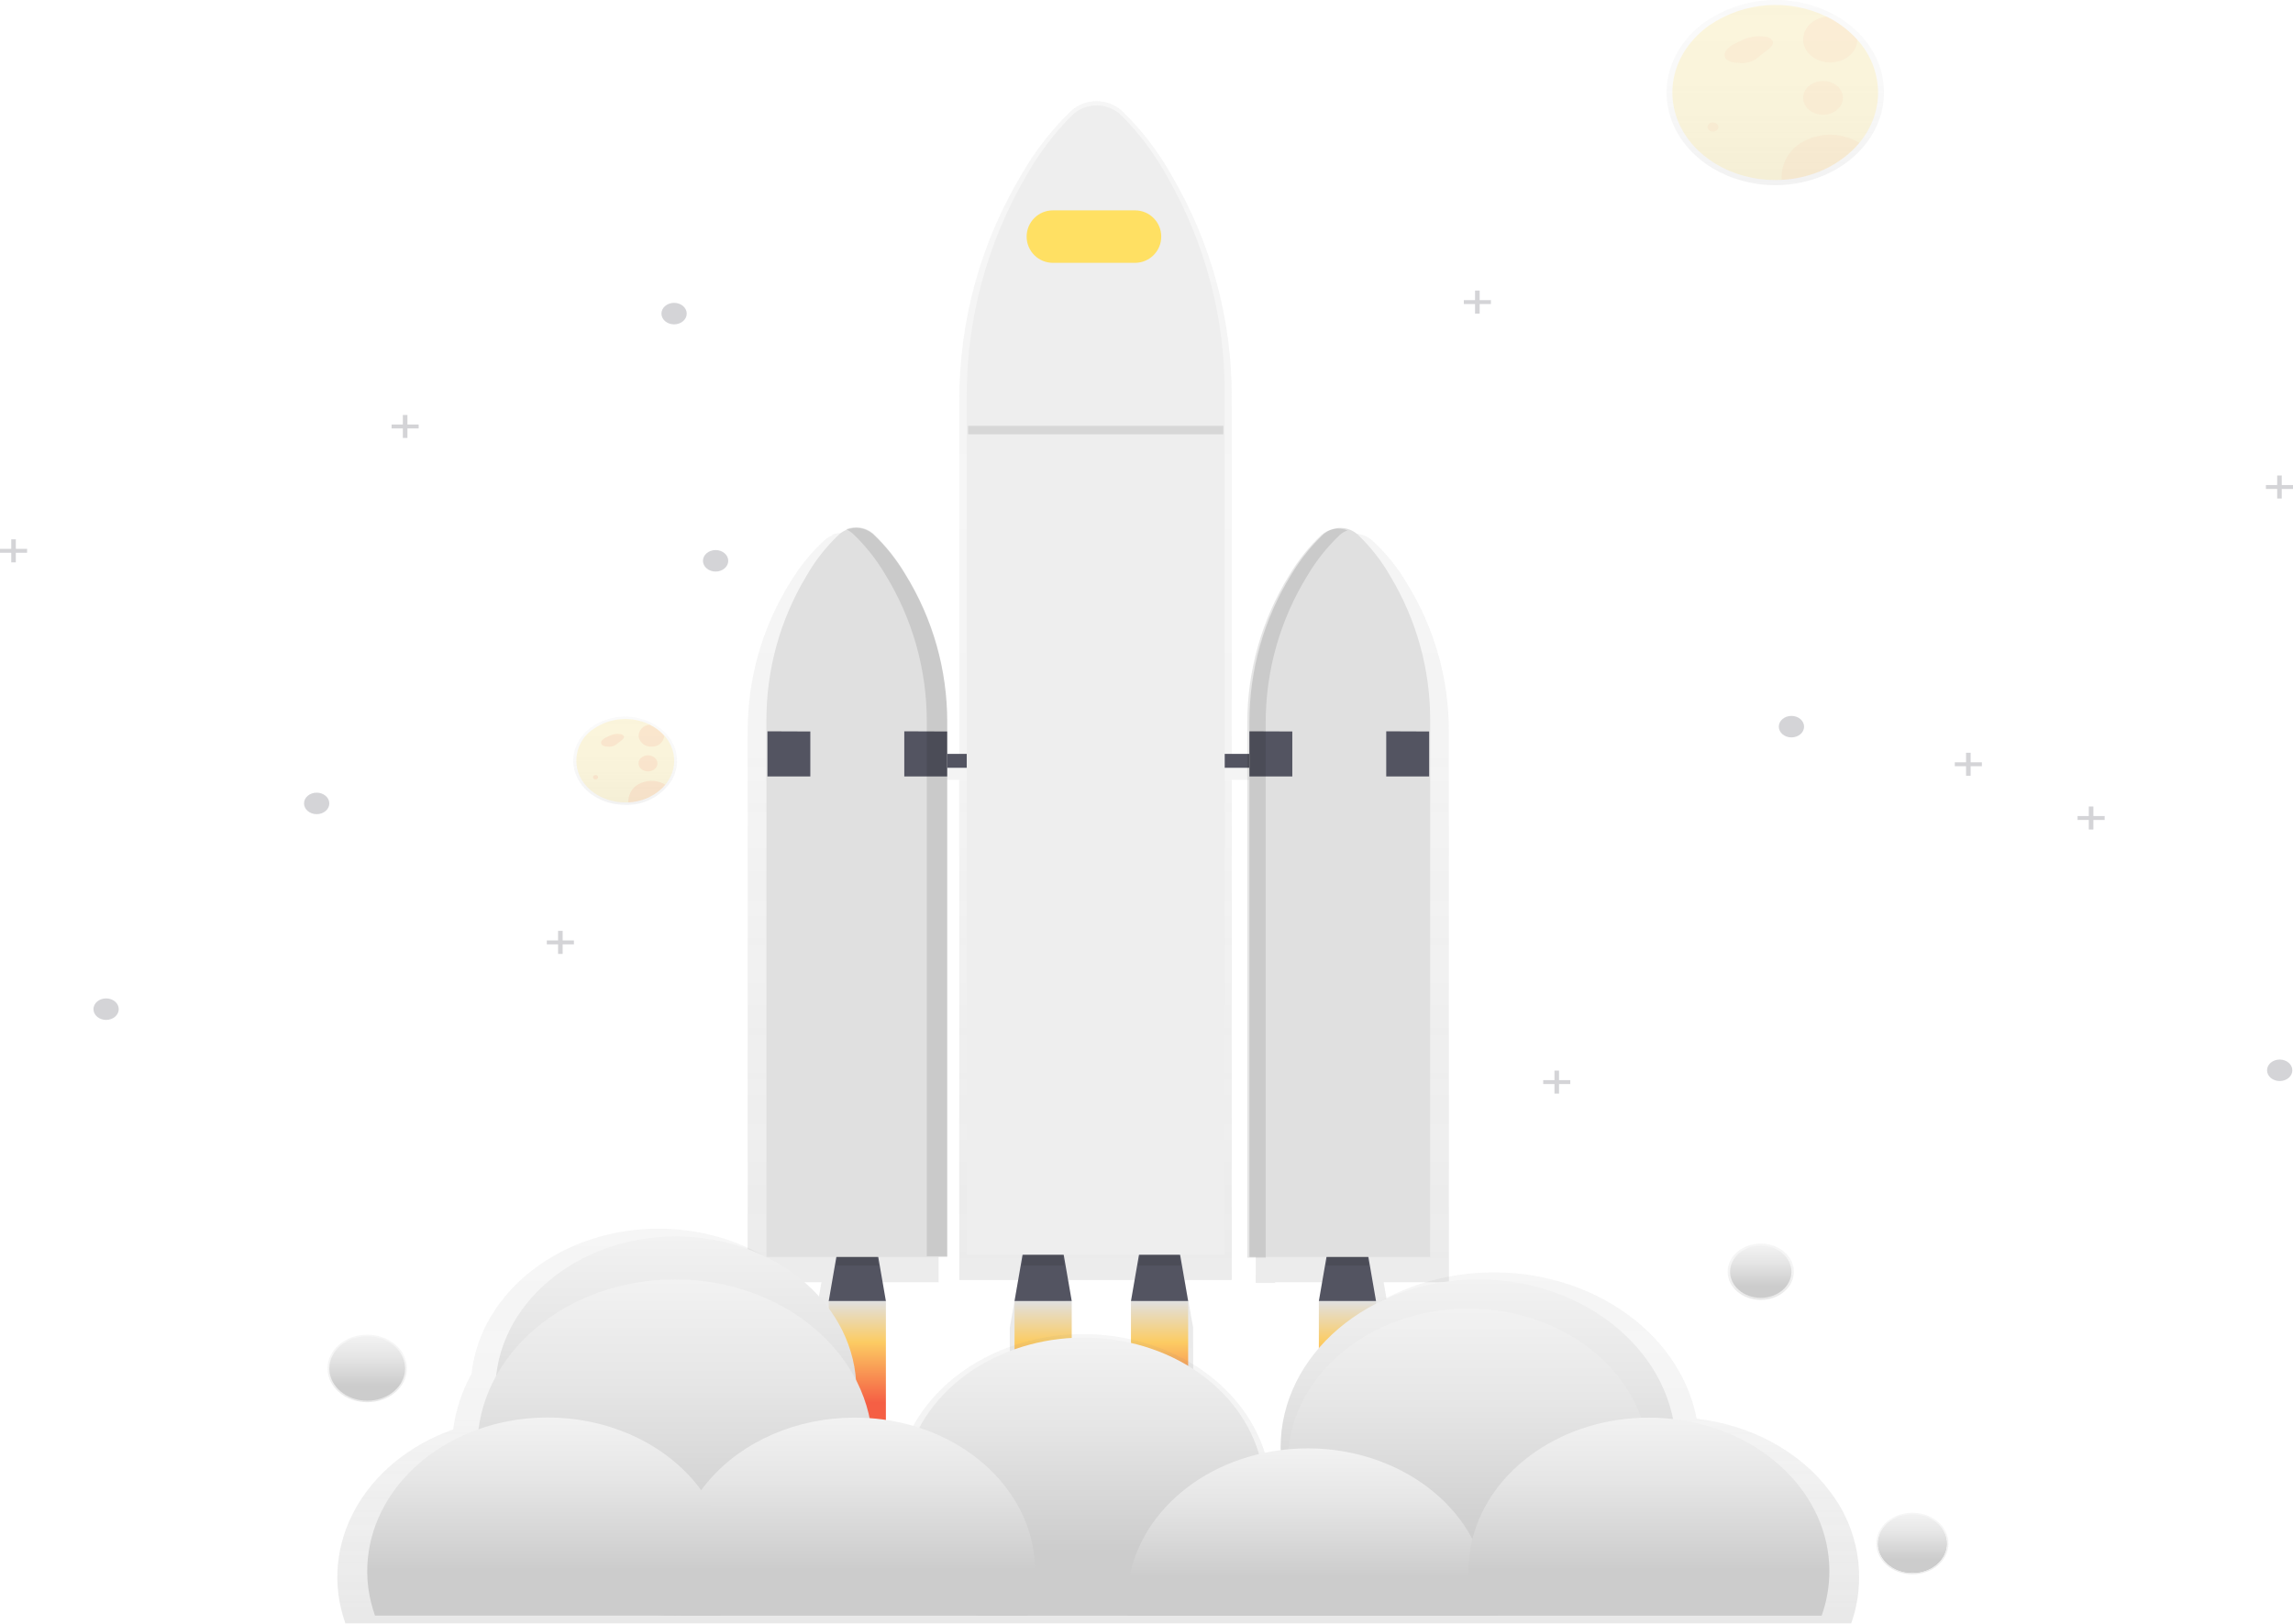
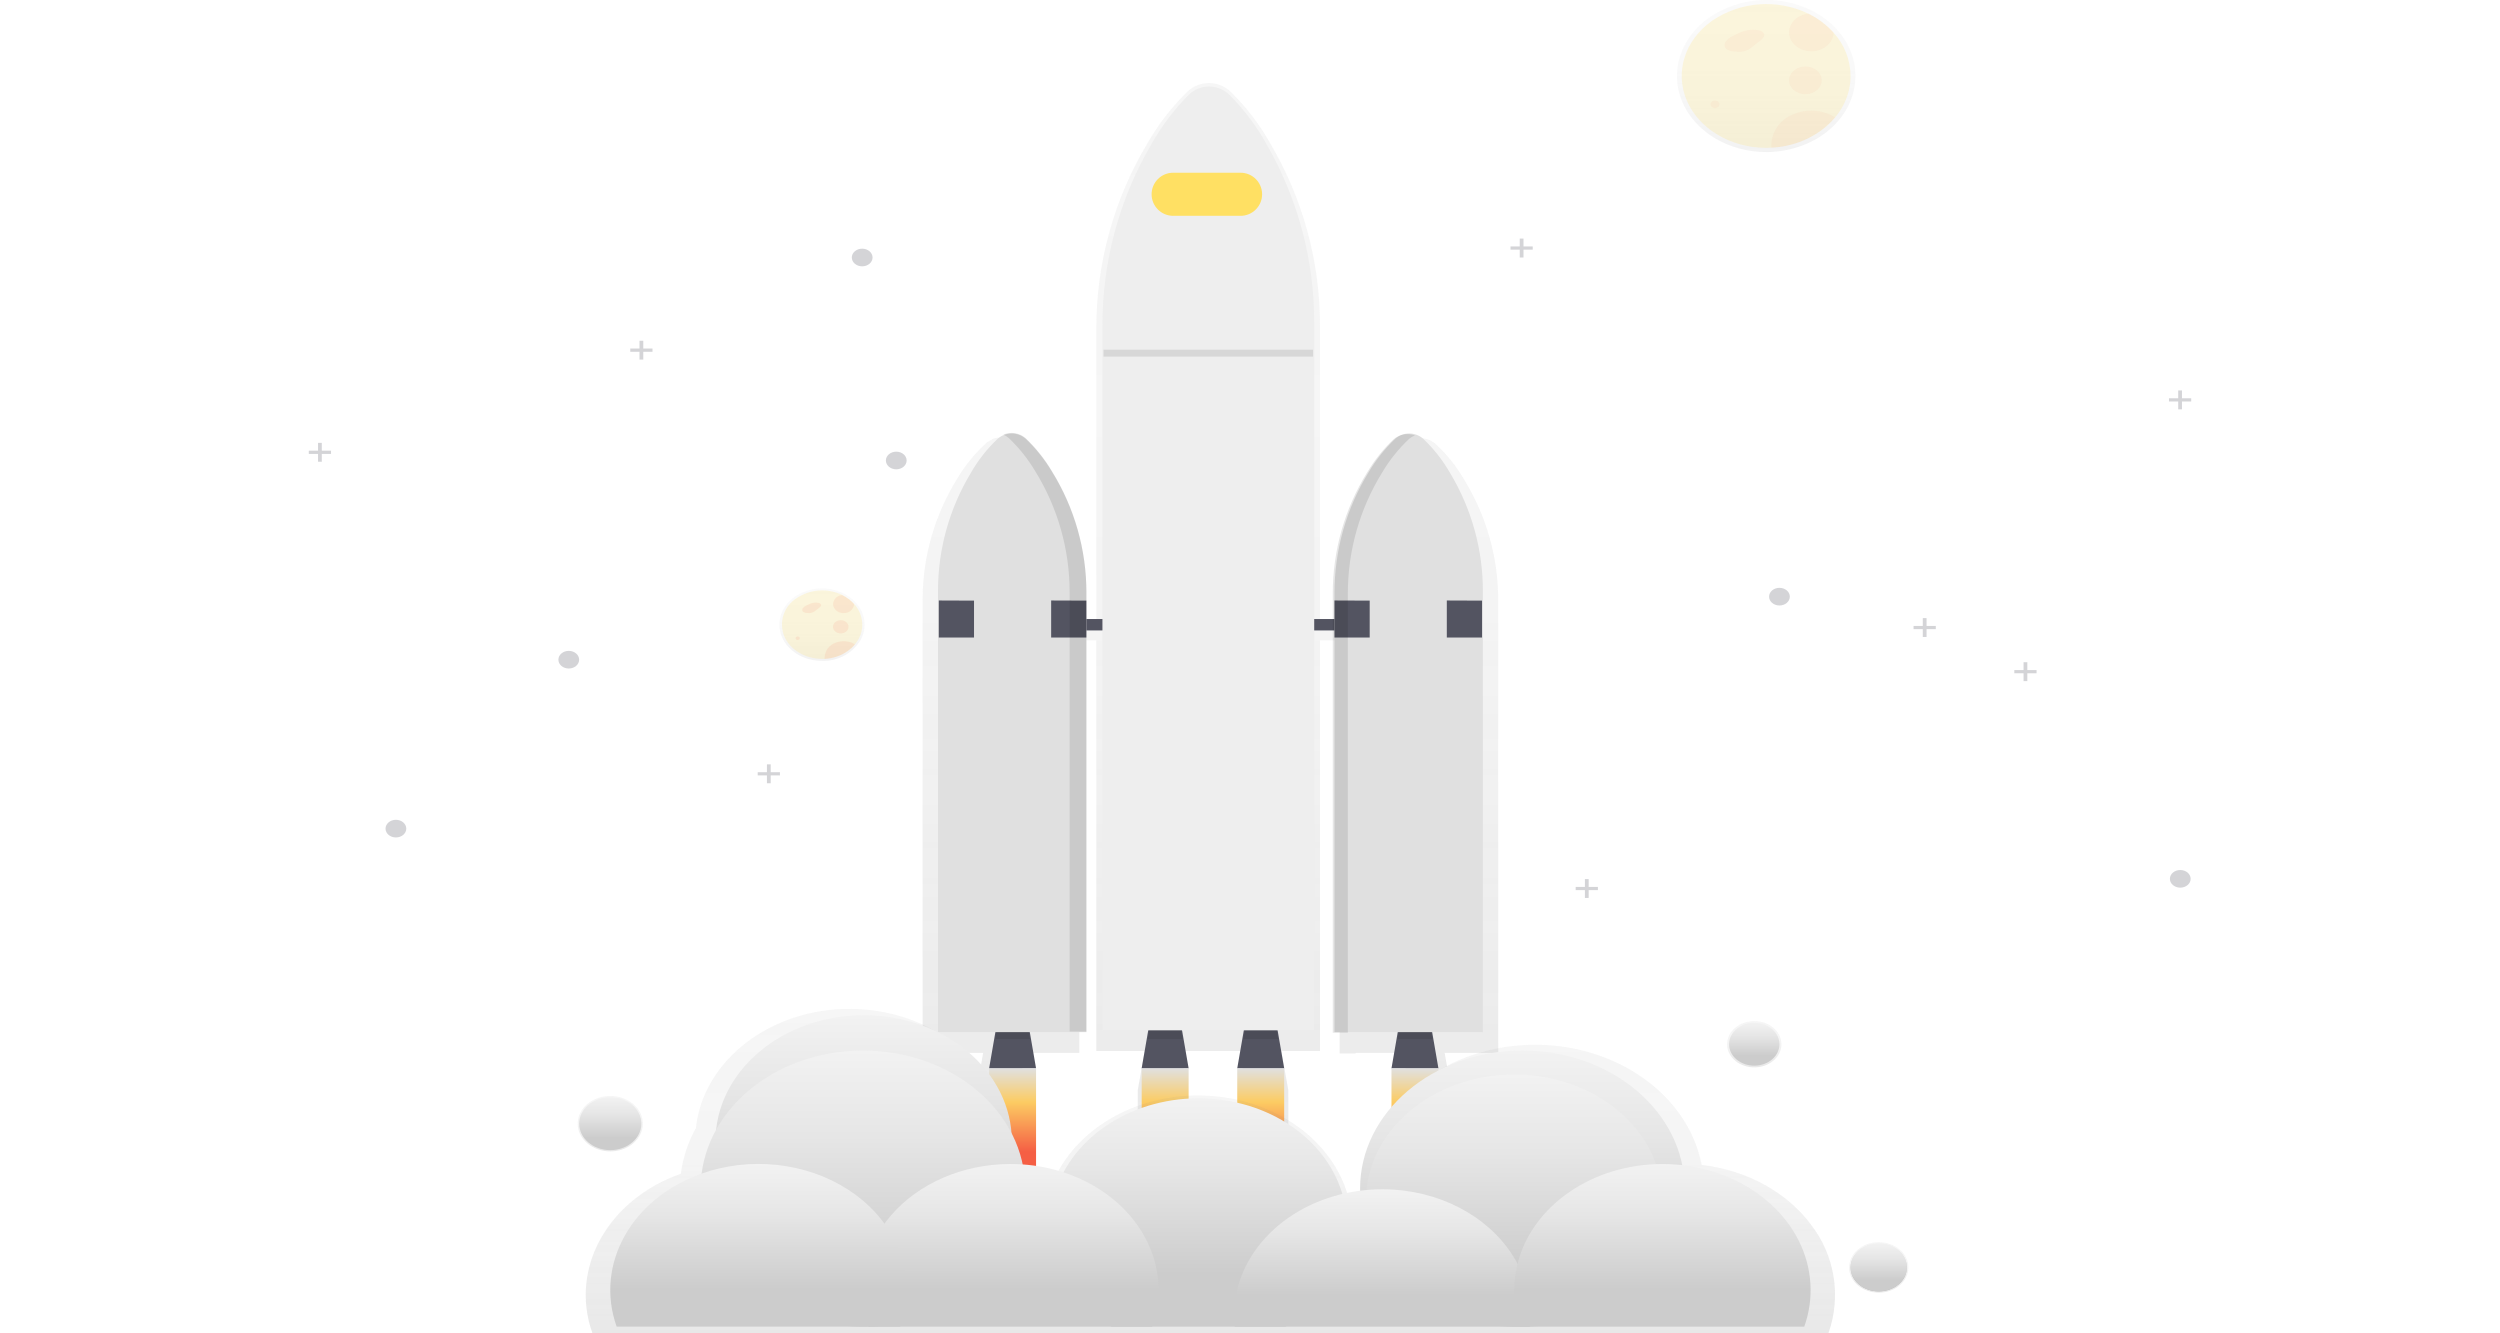
- <svg xmlns="http://www.w3.org/2000/svg" xmlns:xlink="http://www.w3.org/1999/xlink" width="468.883" height="332.024" viewBox="0 0 468.883 332.024">
+ <svg xmlns="http://www.w3.org/2000/svg" xmlns:xlink="http://www.w3.org/1999/xlink" width="468.883" height="250" viewBox="0 0 468.883 332.024">
  <defs>
    <style>.a{opacity:0.7;}.b{fill:url(#a);}.c,.x{fill:#535461;}.d,.z{opacity:0.1;}.e{fill:#e0e0e0;}.f{fill:url(#b);}.g{fill:url(#c);}.h{fill:#eee;}.i,.v{fill:#ffe063;}.j{fill:url(#f);}.k{fill:url(#g);}.l{fill:url(#k);}.m{fill:url(#l);}.n{fill:url(#m);}.o{fill:url(#n);}.p{fill:url(#o);}.q{fill:url(#r);}.r{fill:url(#s);}.s{fill:url(#u);}.t{opacity:0.4;}.u{fill:url(#v);}.v{opacity:0.2;}.w,.z{fill:#f55f44;}.w{opacity:0.05;}.x{opacity:0.25;}.y{fill:url(#x);}</style>
    <linearGradient id="a" x1="0.5" y1="1" x2="0.5" gradientUnits="objectBoundingBox">
      <stop offset="0" stop-color="gray" stop-opacity="0.251" />
      <stop offset="0.54" stop-color="gray" stop-opacity="0.122" />
      <stop offset="1" stop-color="gray" stop-opacity="0.102" />
    </linearGradient>
    <linearGradient id="b" x1="0.5" x2="0.5" y2="1" gradientUnits="objectBoundingBox">
      <stop offset="0" stop-color="#e0e0e0" />
      <stop offset="0.31" stop-color="#fccc63" />
      <stop offset="0.77" stop-color="#f55f44" />
    </linearGradient>
    <linearGradient id="c" x1="0.5" y1="0" x2="0.5" y2="1" xlink:href="#b" />
    <linearGradient id="f" x1="0.5" x2="0.5" y2="0" xlink:href="#a" />
    <linearGradient id="g" x1="0.5" x2="0.5" y2="1" gradientUnits="objectBoundingBox">
      <stop offset="0" stop-color="#f2f2f2" />
      <stop offset="0.31" stop-color="#e6e6e6" />
      <stop offset="0.77" stop-color="#ccc" />
    </linearGradient>
    <linearGradient id="k" x1="0.5" y1="0.001" x2="0.5" y2="1" xlink:href="#g" />
    <linearGradient id="l" x1="0.5" y1="0" x2="0.5" y2="1" xlink:href="#g" />
    <linearGradient id="m" x1="0.5" y1="0" x2="0.5" y2="1" xlink:href="#g" />
    <linearGradient id="n" x1="0.5" y1="0" x2="0.5" y2="1" xlink:href="#g" />
    <linearGradient id="o" x1="0.5" y1="0" x2="0.5" y2="1" xlink:href="#g" />
    <linearGradient id="r" x1="0.5" x2="0.5" y2="0" xlink:href="#a" />
    <linearGradient id="s" x1="0.5" x2="0.5" y2="1" gradientUnits="objectBoundingBox">
      <stop offset="0" stop-color="#f2f2f2" />
      <stop offset="0.31" stop-color="#e0e0e0" />
      <stop offset="0.77" stop-color="#b3b3b3" />
    </linearGradient>
    <linearGradient id="u" x1="0.5" y1="0" x2="0.5" y2="1" xlink:href="#g" />
    <linearGradient id="v" x1="0.5" y1="0.999" x2="0.5" y2="-0.001" xlink:href="#a" />
    <linearGradient id="x" x1="0.501" y1="1.001" x2="0.501" y2="0.001" xlink:href="#a" />
  </defs>
  <g transform="translate(0 -0.05)">
    <g class="a" transform="translate(152.892 20.734)">
      <path class="b" d="M582.469,241.73a57.273,57.273,0,0,0-8.616-30.184,37.849,37.849,0,0,0-7.1-8.766,5.721,5.721,0,0,0-5.777-.97,5.382,5.382,0,0,0-2.027,1.113,39.708,39.708,0,0,0-6.918,8.443,57.583,57.583,0,0,0-9.057,31.012v6.494h-4.9v-75.46a89.152,89.152,0,0,0-12.31-45.276A57.228,57.228,0,0,0,515.677,115a7.84,7.84,0,0,0-10.521,0,59.094,59.094,0,0,0-9.872,12.647,89.461,89.461,0,0,0-12.923,46.47v74.757h-4.232v-6.8a57.584,57.584,0,0,0-9.057-31.012,39.92,39.92,0,0,0-6.918-8.443,5.727,5.727,0,0,0-5.879-.914l.177.082a5.317,5.317,0,0,0-1.652.983,38.933,38.933,0,0,0-7.1,8.766,57.272,57.272,0,0,0-8.616,30.184V354.532h15.1l-1.647,9.275v27.73h12.346v-27.73l-1.647-9.275h14.885V251.79h4.232V354.071h12.062l-1.733,9.732v27.735H505.04v-27.73l-1.733-9.732H519.56l-1.733,9.732v27.73h12.351v-27.73l-1.733-9.732h9.629V251.79h4.9v102.9h3.968v-.155h13.121l-1.647,9.275v27.73h12.351v-27.73l-1.647-9.275h13.354Z" transform="translate(-439.089 -112.969)" />
    </g>
    <path class="c" d="M346.062,601.268H334.37l2.088-12.078h7.516Z" transform="translate(-164.911 -335.103)" />
    <g class="d" transform="translate(170.964 255.506)">
      <path d="M337.34,595.856h8.682l-.583-3.376h-7.516Z" transform="translate(-337.34 -592.48)" />
    </g>
    <path class="c" d="M543.822,601.268H532.13l2.088-12.078h7.516Z" transform="translate(-262.446 -335.103)" />
    <g class="d" transform="translate(271.19 255.506)">
      <path d="M535.1,595.856h8.682l-.583-3.376h-7.516Z" transform="translate(-535.1 -592.48)" />
    </g>
    <path class="c" d="M421.047,601.268h-11.7l2.088-12.078h7.521Z" transform="translate(-201.891 -335.103)" />
    <g class="d" transform="translate(208.964 255.506)">
      <path d="M412.32,595.856h8.687l-.583-3.376H412.9Z" transform="translate(-412.32 -592.48)" />
    </g>
    <path class="c" d="M468.012,601.268H456.32l2.088-12.078h7.516Z" transform="translate(-225.056 -335.103)" />
    <g class="d" transform="translate(232.769 255.506)">
      <path d="M459.29,595.856h8.687l-.588-3.376h-7.516Z" transform="translate(-459.29 -592.48)" />
    </g>
    <rect class="c" width="83.521" height="2.842" transform="translate(181.151 154.243)" />
    <path class="e" d="M663.626,316.723a5.283,5.283,0,0,0-6.979,0,38.519,38.519,0,0,0-6.548,8.219,57.259,57.259,0,0,0-8.57,30.184V464.517H678.49V354.673a56.955,56.955,0,0,0-8.164-29.412A37.346,37.346,0,0,0,663.626,316.723Z" transform="translate(-386.04 -207.382)" />
    <path class="e" d="M461.524,316.723a5.283,5.283,0,0,1,6.979,0,38.523,38.523,0,0,1,6.548,8.219,57.259,57.259,0,0,1,8.57,30.184V464.517H446.649V354.673a56.956,56.956,0,0,1,8.165-29.412A36.767,36.767,0,0,1,461.524,316.723Z" transform="translate(-289.926 -207.382)" />
    <path class="c" d="M309.65,346.93l8.768.034v9.2H309.65Z" transform="translate(-152.719 -197.305)" />
    <path class="c" d="M364.86,346.93l8.768.034v9.2H364.86Z" transform="translate(-179.948 -197.305)" />
    <path class="c" d="M504.11,346.93l8.773.034v9.2H504.11Z" transform="translate(-248.626 -197.305)" />
    <path class="c" d="M559.32,346.93l8.773.034v9.2H559.32Z" transform="translate(-275.856 -197.305)" />
    <g class="d" transform="translate(172.987 107.887)">
      <path d="M490.863,324.617a38.366,38.366,0,0,0-6.548-8.219,5.292,5.292,0,0,0-5.575-.893,5.006,5.006,0,0,1,1.409.893,38.523,38.523,0,0,1,6.548,8.219,57.259,57.259,0,0,1,8.57,30.184V464.183h4.176V354.814A57.262,57.262,0,0,0,490.863,324.617Z" transform="translate(-478.74 -315.085)" />
    </g>
    <g class="d" transform="translate(255.057 108.182)">
      <path d="M653,325.309a38.368,38.368,0,0,1,6.548-8.219,5.031,5.031,0,0,1,1.617-.983,5.288,5.288,0,0,0-5.372.983,38.522,38.522,0,0,0-6.548,8.219,57.258,57.258,0,0,0-8.57,30.184V464.875h3.76V355.51a57.256,57.256,0,0,1,8.565-30.2Z" transform="translate(-640.679 -315.771)" />
    </g>
    <rect class="f" width="11.692" height="27.002" transform="translate(169.459 266.165)" />
    <rect class="g" width="11.692" height="27.002" transform="translate(207.459 266.165)" />
    <rect class="g" width="11.692" height="27.002" transform="translate(231.264 266.165)" />
    <rect class="g" width="11.692" height="27.002" transform="translate(269.684 266.165)" />
    <path class="h" d="M559.008,116.959a7.272,7.272,0,0,0-9.959,0,57.86,57.86,0,0,0-9.345,12.319,89.088,89.088,0,0,0-12.234,45.254V350.07h52.753V173.825a88.532,88.532,0,0,0-11.656-44.073A55.433,55.433,0,0,0,559.008,116.959Z" transform="translate(-329.787 -93.382)" />
    <rect class="i" width="27.524" height="10.733" rx="5.366" transform="translate(209.932 43.075)" />
    <g class="a" transform="translate(68.973 251.342)">
      <path class="j" d="M551.483,686.649h0c-3.59-18.416-23.213-31.391-45.074-29.8s-38.617,17.2-38.487,35.871v.526h0a44.776,44.776,0,0,0-4.612.841c-3.979-13.483-17.541-23.351-33.813-24.6s-31.7,6.383-38.457,19.038a43.7,43.7,0,0,0-10.6-2.061h0a31.719,31.719,0,0,0-2.894-8.128c-1.307-17.021-17.779-30.325-37.825-30.551s-36.926,12.7-38.762,29.688a31.593,31.593,0,0,0-3.76,11.371h0c-18.224,6.451-27.748,23.594-22.041,39.67H583.077a28.6,28.6,0,0,0-4.458-27.124C572.542,693.33,562.626,687.946,551.483,686.649Z" transform="translate(-273.505 -647.773)" />
    </g>
    <ellipse class="k" cx="36.91" cy="31.404" rx="36.91" ry="31.404" transform="translate(101.3 252.936)" />
    <ellipse class="k" cx="40.417" cy="34.388" rx="40.417" ry="34.388" transform="translate(97.61 261.728)" />
    <ellipse class="k" cx="40.417" cy="34.388" rx="40.417" ry="34.388" transform="translate(261.864 261.728)" />
    <ellipse class="k" cx="36.91" cy="31.404" rx="36.91" ry="31.404" transform="translate(263.339 267.696)" />
    <path class="l" d="M575.673,730.894c.012,10.075-5.667,19.54-15.265,25.441h-43.3c-14.142-8.7-19.2-24.629-12.124-38.2s24.349-21.077,41.419-18,29.273,15.909,29.261,30.755Z" transform="translate(-317.133 -425.826)" />
    <path class="m" d="M483.218,768.814a26.977,26.977,0,0,1-1.581,9.107H410.973V777.9c-3.368-9.482-1.281-19.76,5.631-27.731s17.839-12.7,29.481-12.759h.228q1.551,0,3.076.108a42,42,0,0,1,10.182,1.979C473.821,744.168,483.22,755.821,483.218,768.814Z" transform="translate(-271.552 -447.417)" />
    <path class="n" d="M666.026,783.4a26.327,26.327,0,0,1-.147,2.79.067.067,0,0,1,0,.039H592.352a26.122,26.122,0,0,1-.152-2.824c-.013-15.531,13.331-28.733,31.381-31.046A43.819,43.819,0,0,1,629.1,752c.943,0,1.88.03,2.808.086,13.476.877,25.313,7.945,30.864,18.43.152.284.3.573.436.862A27.266,27.266,0,0,1,666.026,783.4Z" transform="translate(-361.712 -455.715)" />
    <path class="o" d="M803.7,768.82a26.977,26.977,0,0,1-1.581,9.107H731.467a27.077,27.077,0,0,1-.948-14.894c.061-.272.122-.548.193-.815,3.665-14.468,18.7-24.8,36.094-24.8,1.161,0,2.3.043,3.431.138.507.034,1.014.086,1.52.142C790.052,739.818,803.695,753.111,803.7,768.82Z" transform="translate(-429.621 -447.422)" />
    <path class="p" d="M357.824,777.9c.122-.328.228-.655.335-.987,3.42-10.884-.269-22.492-9.669-30.427s-23.073-10.981-35.837-7.985a39.545,39.545,0,0,0-4.313,1.268c-17.511,6.2-26.662,22.671-21.174,38.118h70.658Z" transform="translate(-210.487 -447.396)" />
    <g class="a" transform="translate(353.276 254.398)">
      <ellipse class="b" cx="6.771" cy="5.761" rx="6.771" ry="5.761" />
    </g>
    <ellipse class="k" cx="6.274" cy="5.338" rx="6.274" ry="5.338" transform="translate(353.773 254.82)" />
    <g class="a" transform="translate(383.669 309.462)">
      <ellipse class="q" cx="7.384" cy="6.283" rx="7.384" ry="6.283" />
    </g>
    <ellipse class="r" cx="7.014" cy="5.968" rx="7.014" ry="5.968" transform="translate(384.039 309.777)" />
    <g class="a" transform="translate(66.979 273.039)">
      <ellipse class="b" cx="8.114" cy="6.904" rx="8.114" ry="6.904" />
    </g>
    <ellipse class="s" cx="7.749" cy="6.593" rx="7.749" ry="6.593" transform="translate(67.344 273.349)" />
    <g class="t" transform="translate(340.791 0.05)">
      <path class="u" d="M849.824,72.511h0a21.731,21.731,0,0,0-6.629-4.993h0a25.434,25.434,0,0,0-25.406,1.918c-7.156,5.113-9.8,13.485-6.609,20.96s11.521,12.459,20.865,12.481c.471,0,.943,0,1.409-.039,8.174-.439,15.4-4.662,18.822-10.994a16.639,16.639,0,0,0-2.462-19.311Z" transform="translate(-809.845 -65)" />
    </g>
    <path class="v" d="M854.246,85.265c0,9.447-8.627,17.267-19.706,17.865-.439.026-.885.039-1.331.039-8.841,0-16.736-4.712-19.758-11.781S812.924,76.4,819.7,71.559a24.038,24.038,0,0,1,24.034-1.8h0A20.539,20.539,0,0,1,850,74.485h0A16.149,16.149,0,0,1,854.246,85.265Z" transform="translate(-470.207 -66.298)" />
    <path class="w" d="M838.437,82.343a24.525,24.525,0,0,0-3.137,1.406,4.777,4.777,0,0,0-1.678,1.294,1.475,1.475,0,0,0-.041,1.824,3.348,3.348,0,0,0,2.367.729,4.981,4.981,0,0,0,4.3-1.207l1.809-1.4c.628-.483,1.318-1.151,1.044-1.833a1.848,1.848,0,0,0-1.52-.862,7.34,7.34,0,0,0-4.526.677" transform="translate(-480.615 -74.729)" />
    <ellipse class="w" cx="1.105" cy="0.94" rx="1.105" ry="0.94" transform="translate(349.161 25.094)" />
    <ellipse class="w" cx="4.059" cy="3.454" rx="4.059" ry="3.454" transform="translate(368.724 16.612)" />
    <path class="w" d="M876.029,77.6h0c-.045,2.513-2.4,4.554-5.35,4.639s-5.463-1.815-5.709-4.319,1.862-4.732,4.79-5.063h0a20.519,20.519,0,0,1,6.269,4.743Z" transform="translate(-496.232 -69.421)" />
    <path class="w" d="M872.128,130.577a22.067,22.067,0,0,1-15.868,7.555,7.31,7.31,0,0,1-.041-.746,8.452,8.452,0,0,1,5.489-7.574,11.443,11.443,0,0,1,10.419.765Z" transform="translate(-491.926 -101.3)" />
    <ellipse class="x" cx="2.585" cy="2.199" rx="2.585" ry="2.199" transform="translate(363.737 146.473)" />
    <ellipse class="x" cx="2.585" cy="2.199" rx="2.585" ry="2.199" transform="translate(19.111 204.253)" />
    <ellipse class="x" cx="2.585" cy="2.199" rx="2.585" ry="2.199" transform="translate(463.577 216.758)" />
    <ellipse class="x" cx="2.585" cy="2.199" rx="2.585" ry="2.199" transform="translate(143.744 112.554)" />
    <ellipse class="x" cx="2.585" cy="2.199" rx="2.585" ry="2.199" transform="translate(135.255 61.992)" />
    <ellipse class="x" cx="2.585" cy="2.199" rx="2.585" ry="2.199" transform="translate(62.169 162.173)" />
    <path class="x" d="M843.789,384.543h-2.3V382.59h-.938v1.953h-2.3v.8h2.3V387.3h.938v-1.953h2.3Z" transform="translate(-413.423 -217.589)" />
    <path class="x" d="M919.789,227.543h-2.3V225.59h-.938v1.953h-2.3v.8h2.3V230.3h.938v-1.953h2.3Z" transform="translate(-450.906 -128.287)" />
    <path class="x" d="M596.159,139.828h-2.3V137.87h-.938v1.958h-2.3v.8h2.3v1.958h.938v-1.958h2.3Z" transform="translate(-291.293 -78.392)" />
    <path class="x" d="M794.264,359.053h-2.3V357.1h-.938v1.953h-2.3v.8h2.3v1.953h.938v-1.953h2.3Z" transform="translate(-389 -203.09)" />
    <path class="x" d="M628.2,509.813h-2.3V507.86h-.938v1.953h-2.3v.8h2.3v1.953h.938v-1.953h2.3Z" transform="translate(-307.1 -288.842)" />
    <path class="x" d="M163.539,198.823h-2.3V196.87H160.3v1.953H158v.8h2.3v1.958h.938v-1.958h2.3Z" transform="translate(-77.925 -111.951)" />
    <path class="x" d="M5.539,257.823h-2.3V255.87H2.3v1.953H0v.8H2.3v1.958h.938v-1.958h2.3Z" transform="translate(0 -145.51)" />
    <path class="x" d="M226.174,443.538h-2.3V441.58h-.938v1.958h-2.3v.8h2.3v1.958h.938v-1.958h2.3Z" transform="translate(-108.819 -251.142)" />
    <ellipse class="k" cx="7.014" cy="5.968" rx="7.014" ry="5.968" transform="translate(384.039 309.777)" />
    <g class="t" transform="translate(117.216 146.619)">
      <path class="y" d="M387.789,408.515h0a10.346,10.346,0,0,0-3.157-2.38h0a12.116,12.116,0,0,0-12.138.878c-3.425,2.438-4.687,6.441-3.156,10.011s5.527,5.94,9.992,5.928H380a10.731,10.731,0,0,0,8.958-5.238,7.927,7.927,0,0,0-1.169-9.195Z" transform="translate(-368.695 -404.91)" />
    </g>
    <path class="v" d="M389.948,414.6c0,4.5-4.109,8.223-9.386,8.508h-.634c-4.21,0-7.968-2.246-9.406-5.612a7.742,7.742,0,0,1,2.974-9.442,11.449,11.449,0,0,1,11.444-.857h0a9.807,9.807,0,0,1,2.985,2.247h0a7.688,7.688,0,0,1,2.022,5.157Z" transform="translate(-252.083 -258.945)" />
    <path class="z" d="M382.4,413.2a11.708,11.708,0,0,0-1.52.668,2.284,2.284,0,0,0-.8.608.7.7,0,0,0,0,.862,1.589,1.589,0,0,0,1.125.345,2.372,2.372,0,0,0,2.027-.573l.862-.664c.3-.233.628-.548.507-.862a.917.917,0,0,0-.73-.431,3.5,3.5,0,0,0-2.154.323" transform="translate(-257.02 -262.954)" />
    <ellipse class="z" cx="0.527" cy="0.448" rx="0.527" ry="0.448" transform="translate(121.252 158.572)" />
    <ellipse class="z" cx="1.936" cy="1.647" rx="1.936" ry="1.647" transform="translate(130.567 154.532)" />
    <path class="z" d="M400.321,411.031h0a2.452,2.452,0,0,1-2.54,2.212,2.522,2.522,0,0,1-2.721-2.051,2.36,2.36,0,0,1,2.276-2.412h0a9.8,9.8,0,0,1,2.985,2.251Z" transform="translate(-264.478 -260.492)" />
    <path class="z" d="M398.486,436.191a10.507,10.507,0,0,1-7.556,3.6v-.358a4.025,4.025,0,0,1,2.62-3.625,5.449,5.449,0,0,1,4.982.382Z" transform="translate(-262.446 -275.622)" />
    <g class="d" transform="translate(197.952 87.152)">
      <rect width="52.201" height="1.725" />
    </g>
  </g>
</svg>
